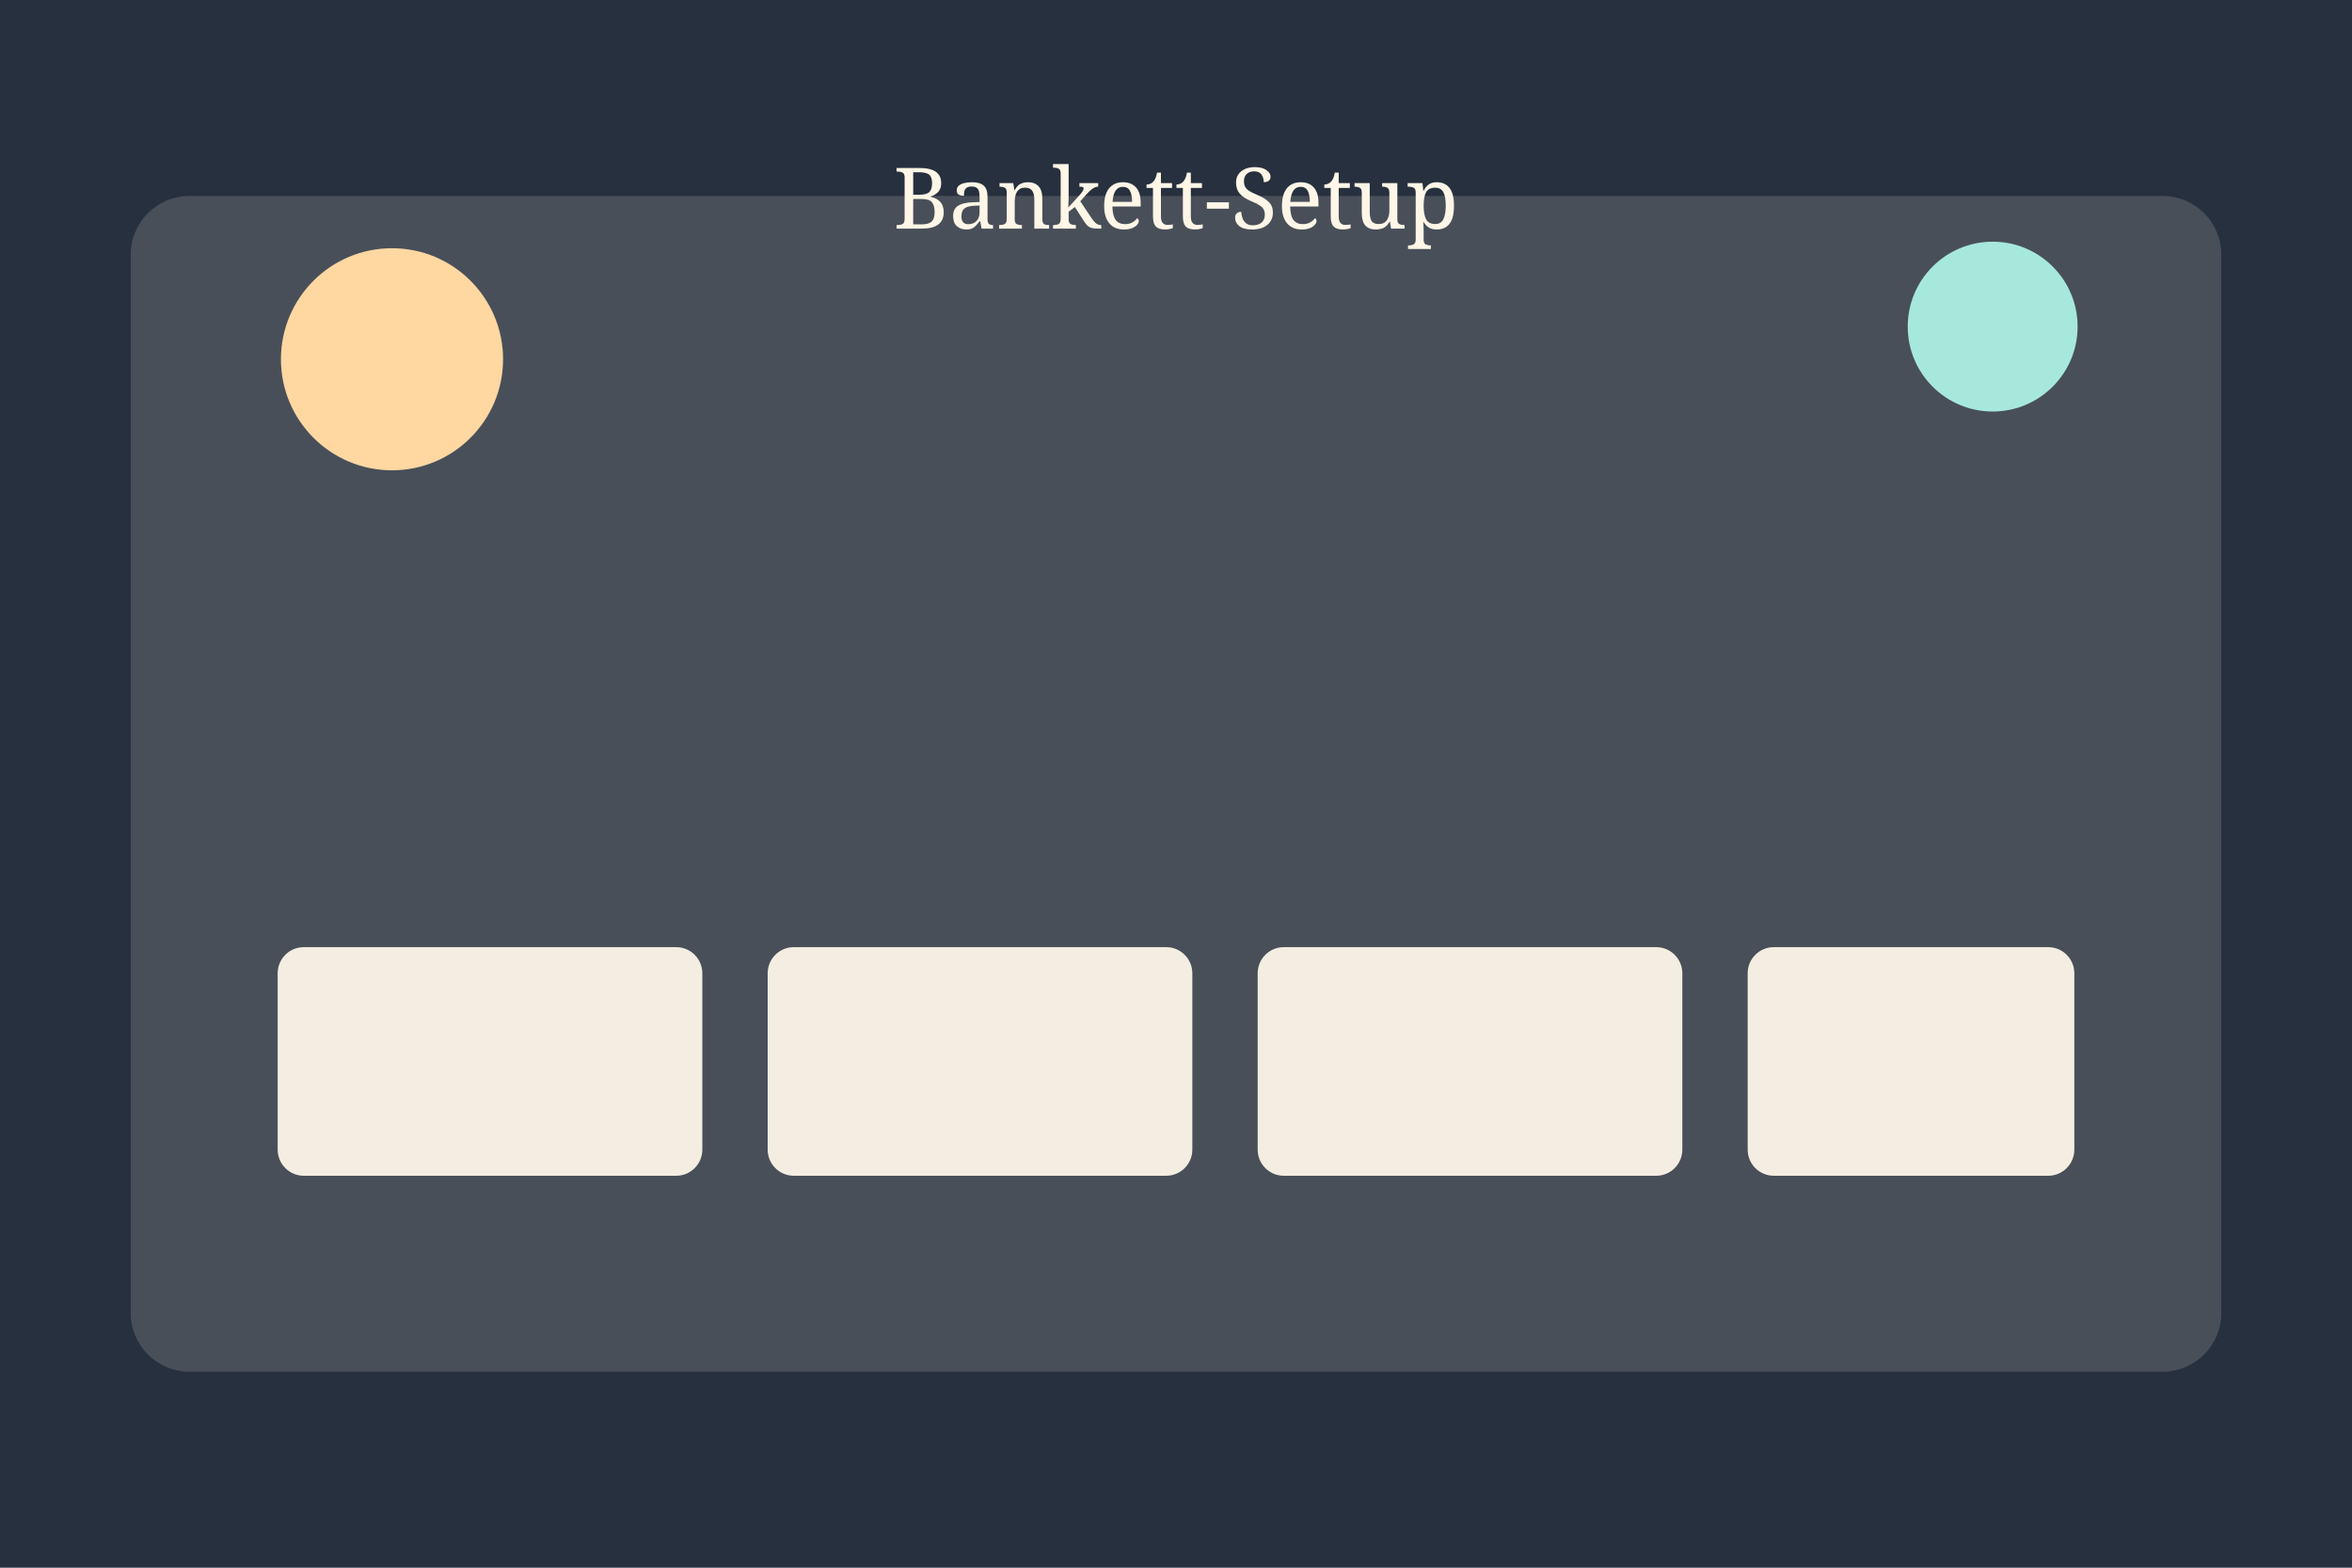
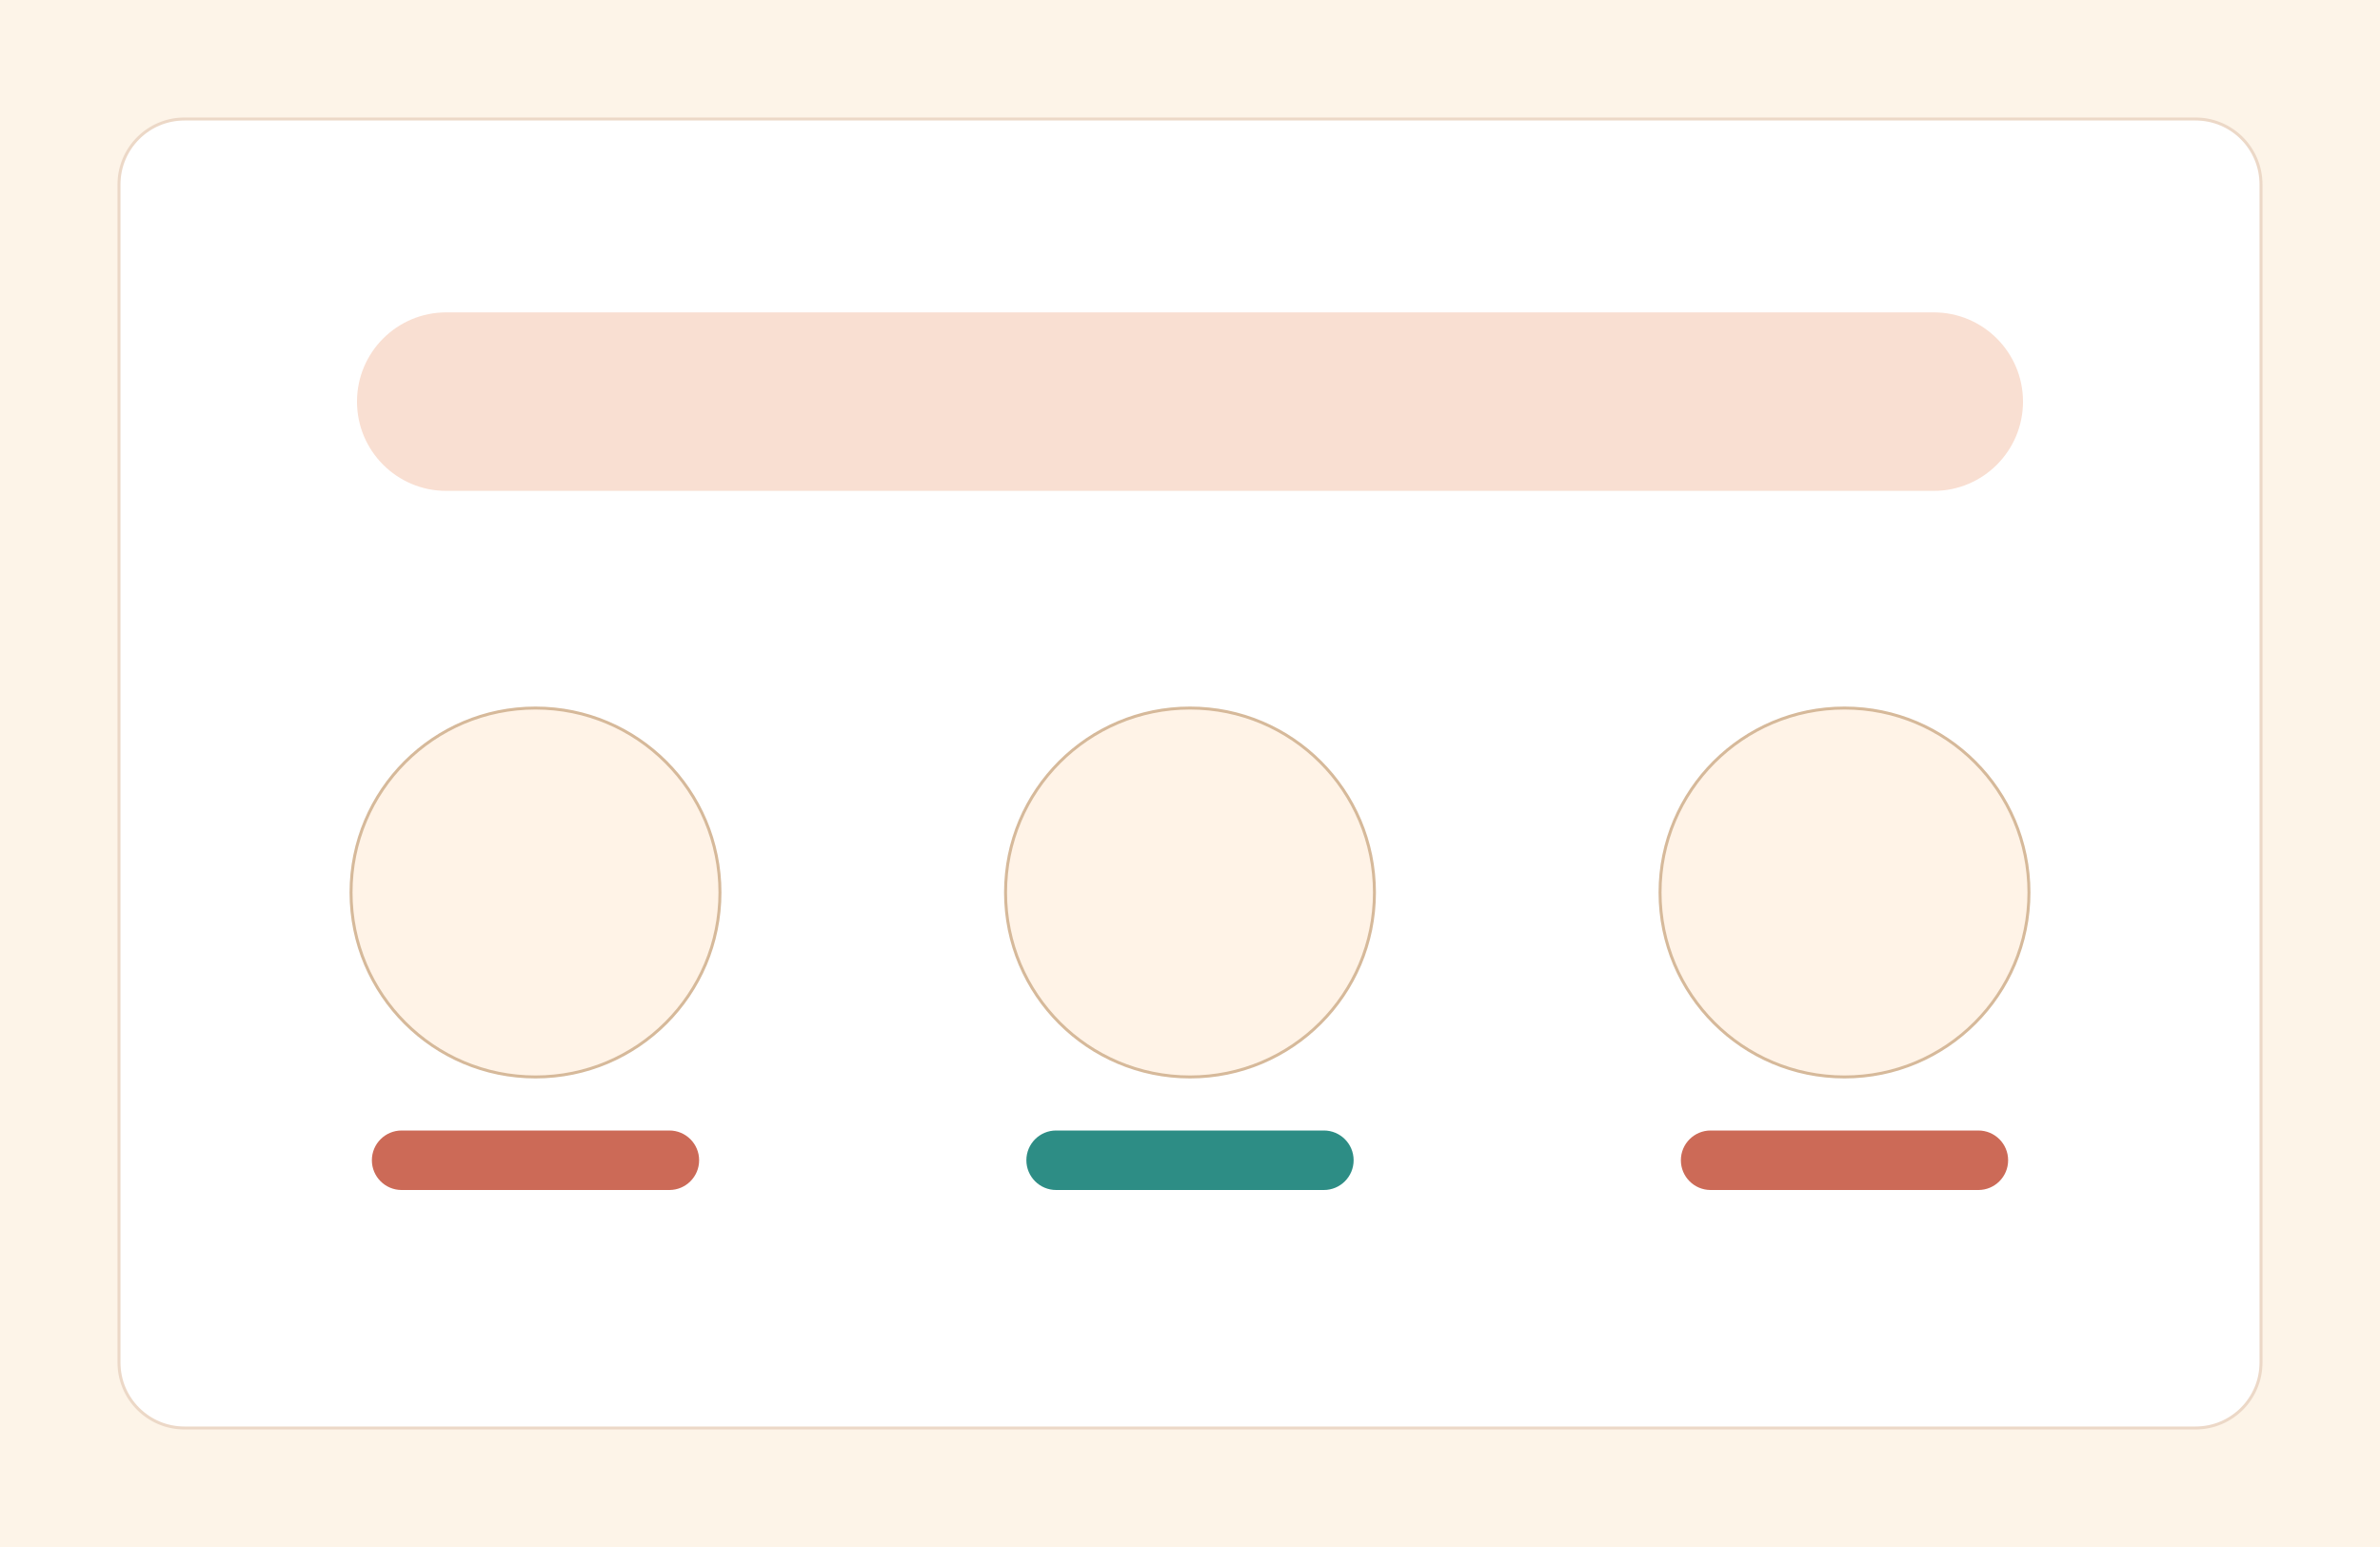
- <svg xmlns="http://www.w3.org/2000/svg" width="720" height="480" viewBox="0 0 720 480" fill="none">
-   <rect width="720" height="480" fill="#26303E" />
-   <rect x="40" y="60" width="640" height="360" rx="18" fill="#FDF7ED" opacity="0.16" />
-   <circle cx="120" cy="110" r="34" fill="#FFD7A1" />
-   <circle cx="610" cy="100" r="26" fill="#A7E8DD" />
-   <rect x="85" y="290" width="130" height="70" rx="8" fill="#F4EDE1" />
-   <rect x="235" y="290" width="130" height="70" rx="8" fill="#F4EDE1" />
-   <rect x="385" y="290" width="130" height="70" rx="8" fill="#F4EDE1" />
-   <rect x="535" y="290" width="100" height="70" rx="8" fill="#F4EDE1" />
-   <text x="360" y="70" fill="#FFF6E7" font-size="26" text-anchor="middle" font-family="Georgia, serif">Bankett-Setup</text>
+ <svg xmlns="http://www.w3.org/2000/svg" viewBox="0 0 800 520">
+   <rect width="800" height="520" fill="#fdf4e8" />
+   <rect x="40" y="40" width="720" height="440" rx="22" fill="#fff" stroke="#ecd8c7" />
+   <rect x="120" y="105" width="560" height="60" rx="30" fill="#f9dfd2" />
+   <circle cx="180" cy="300" r="62" fill="#fff3e7" stroke="#d6b99a" />
+   <circle cx="400" cy="300" r="62" fill="#fff3e7" stroke="#d6b99a" />
+   <circle cx="620" cy="300" r="62" fill="#fff3e7" stroke="#d6b99a" />
+   <rect x="125" y="380" width="110" height="20" rx="10" fill="#cc6a57" />
+   <rect x="345" y="380" width="110" height="20" rx="10" fill="#2d8d85" />
+   <rect x="565" y="380" width="110" height="20" rx="10" fill="#cc6a57" />
</svg>
